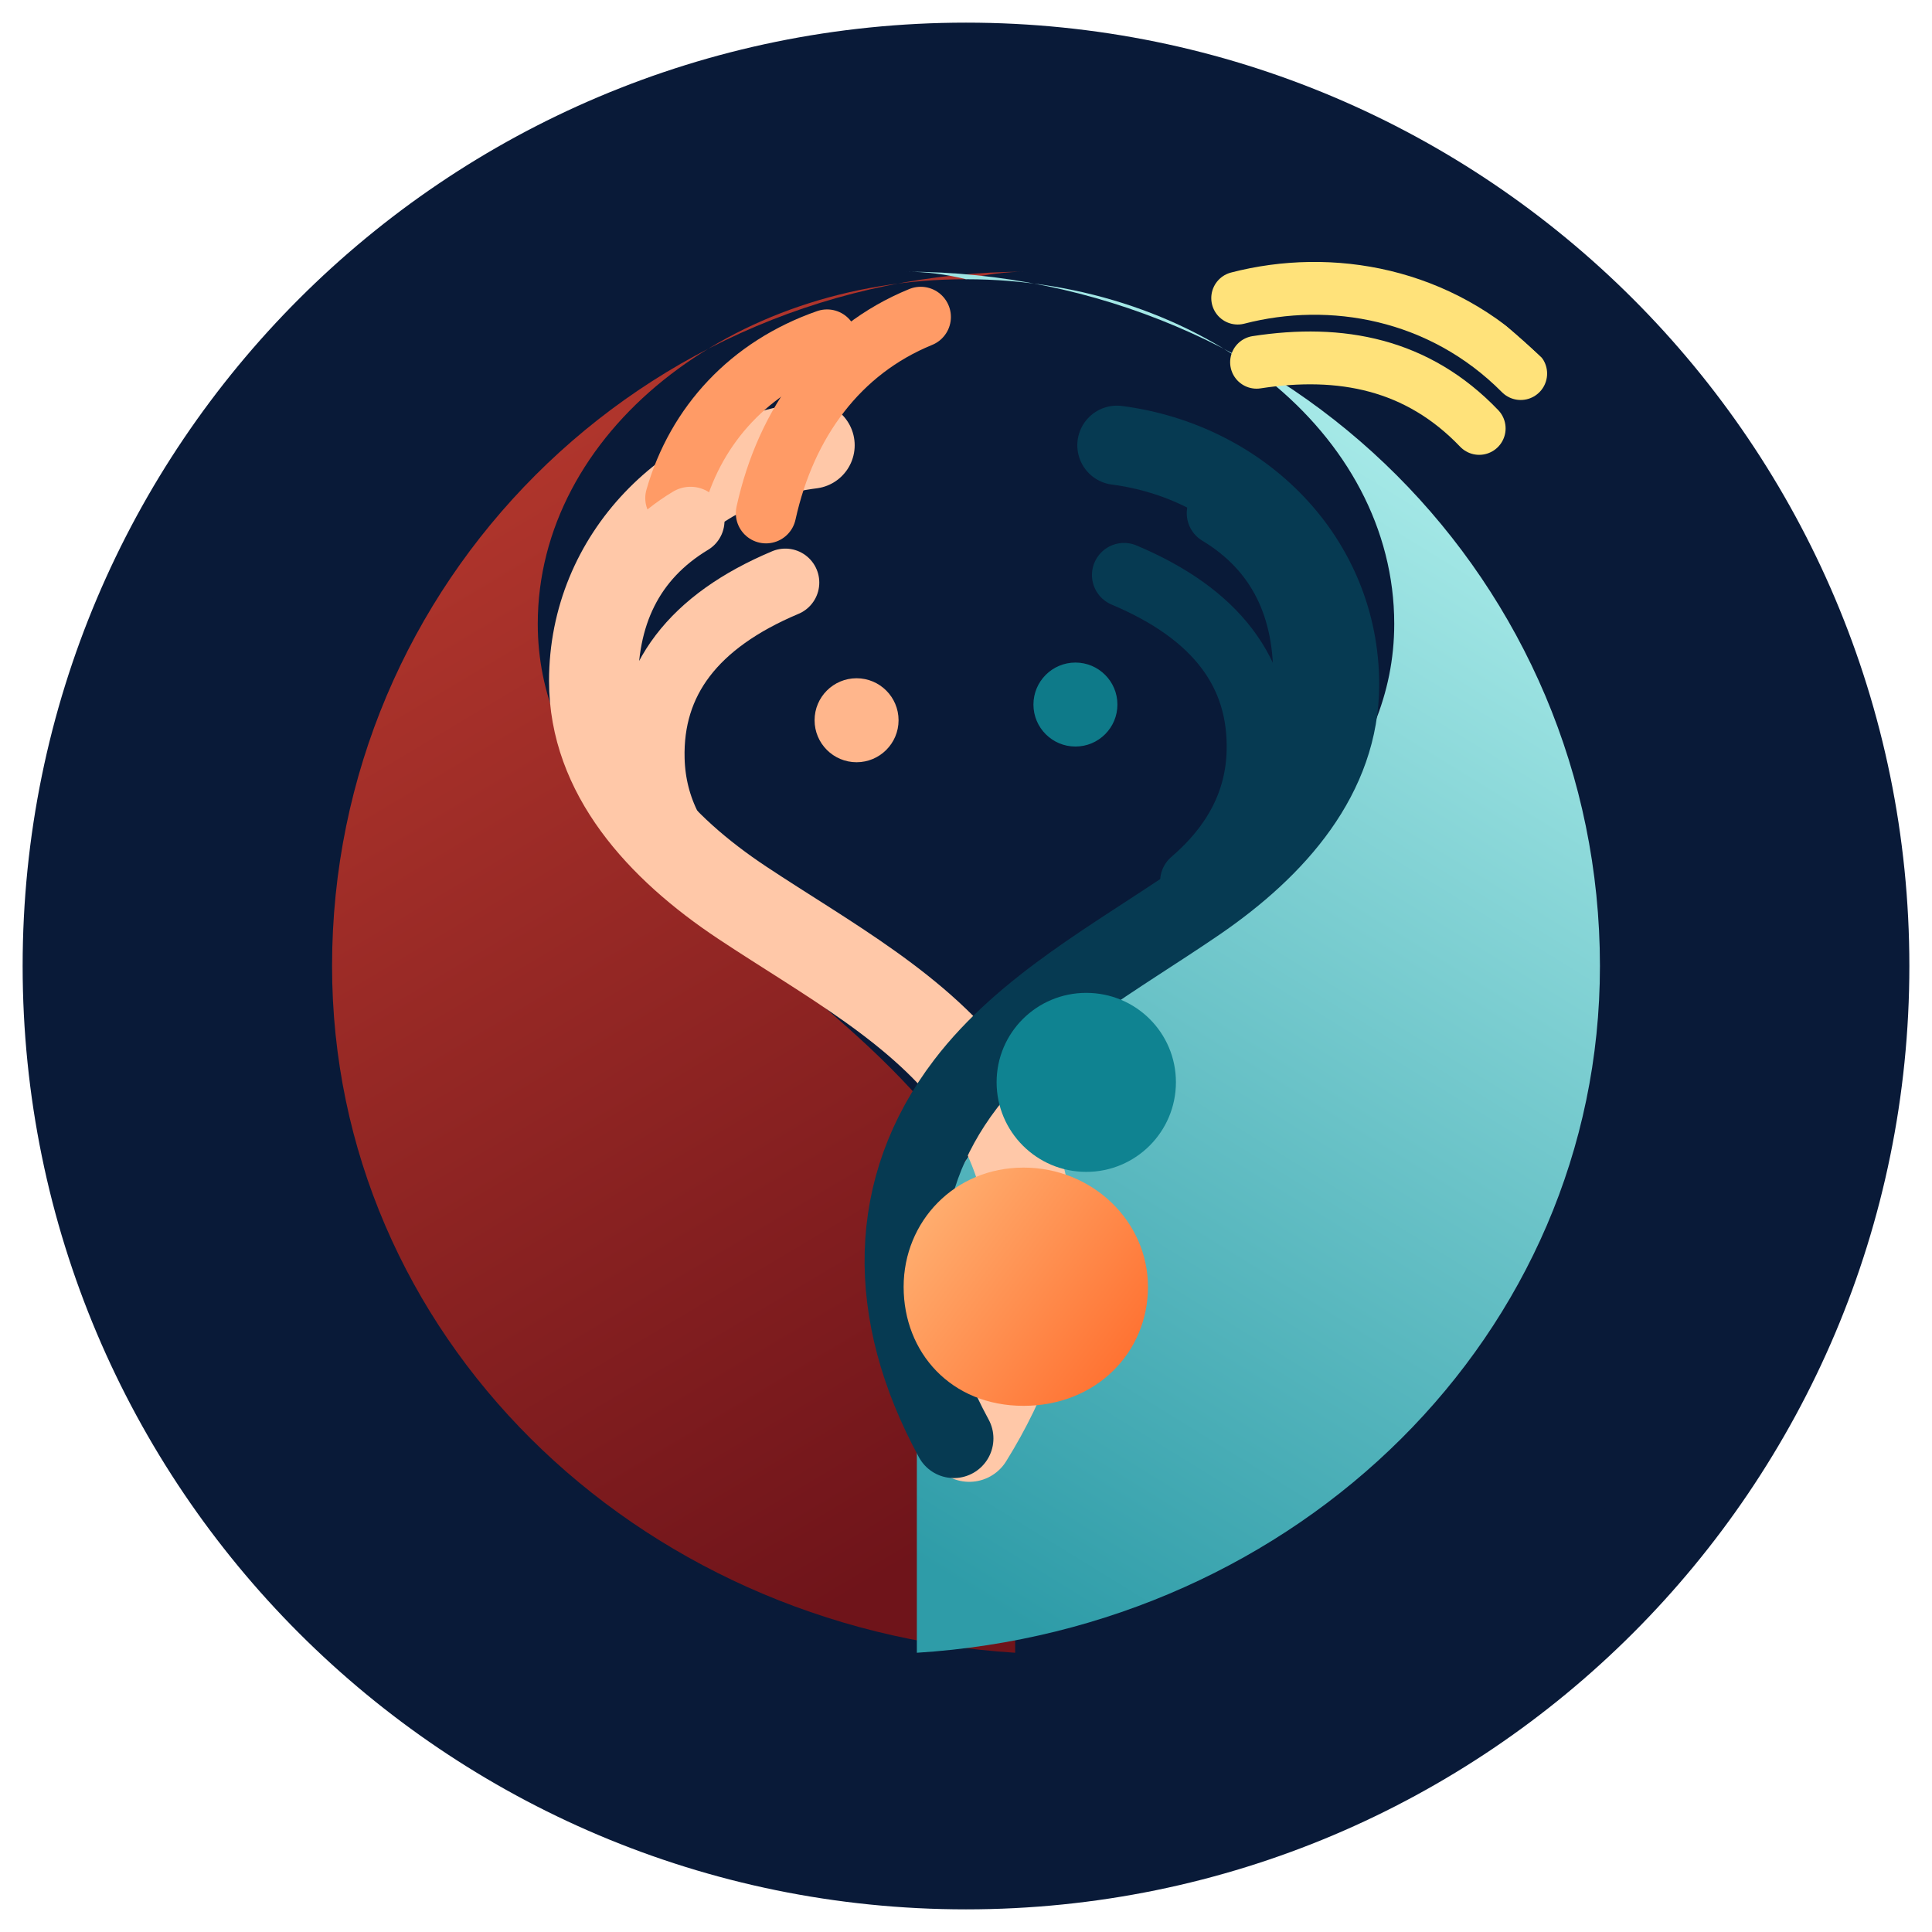
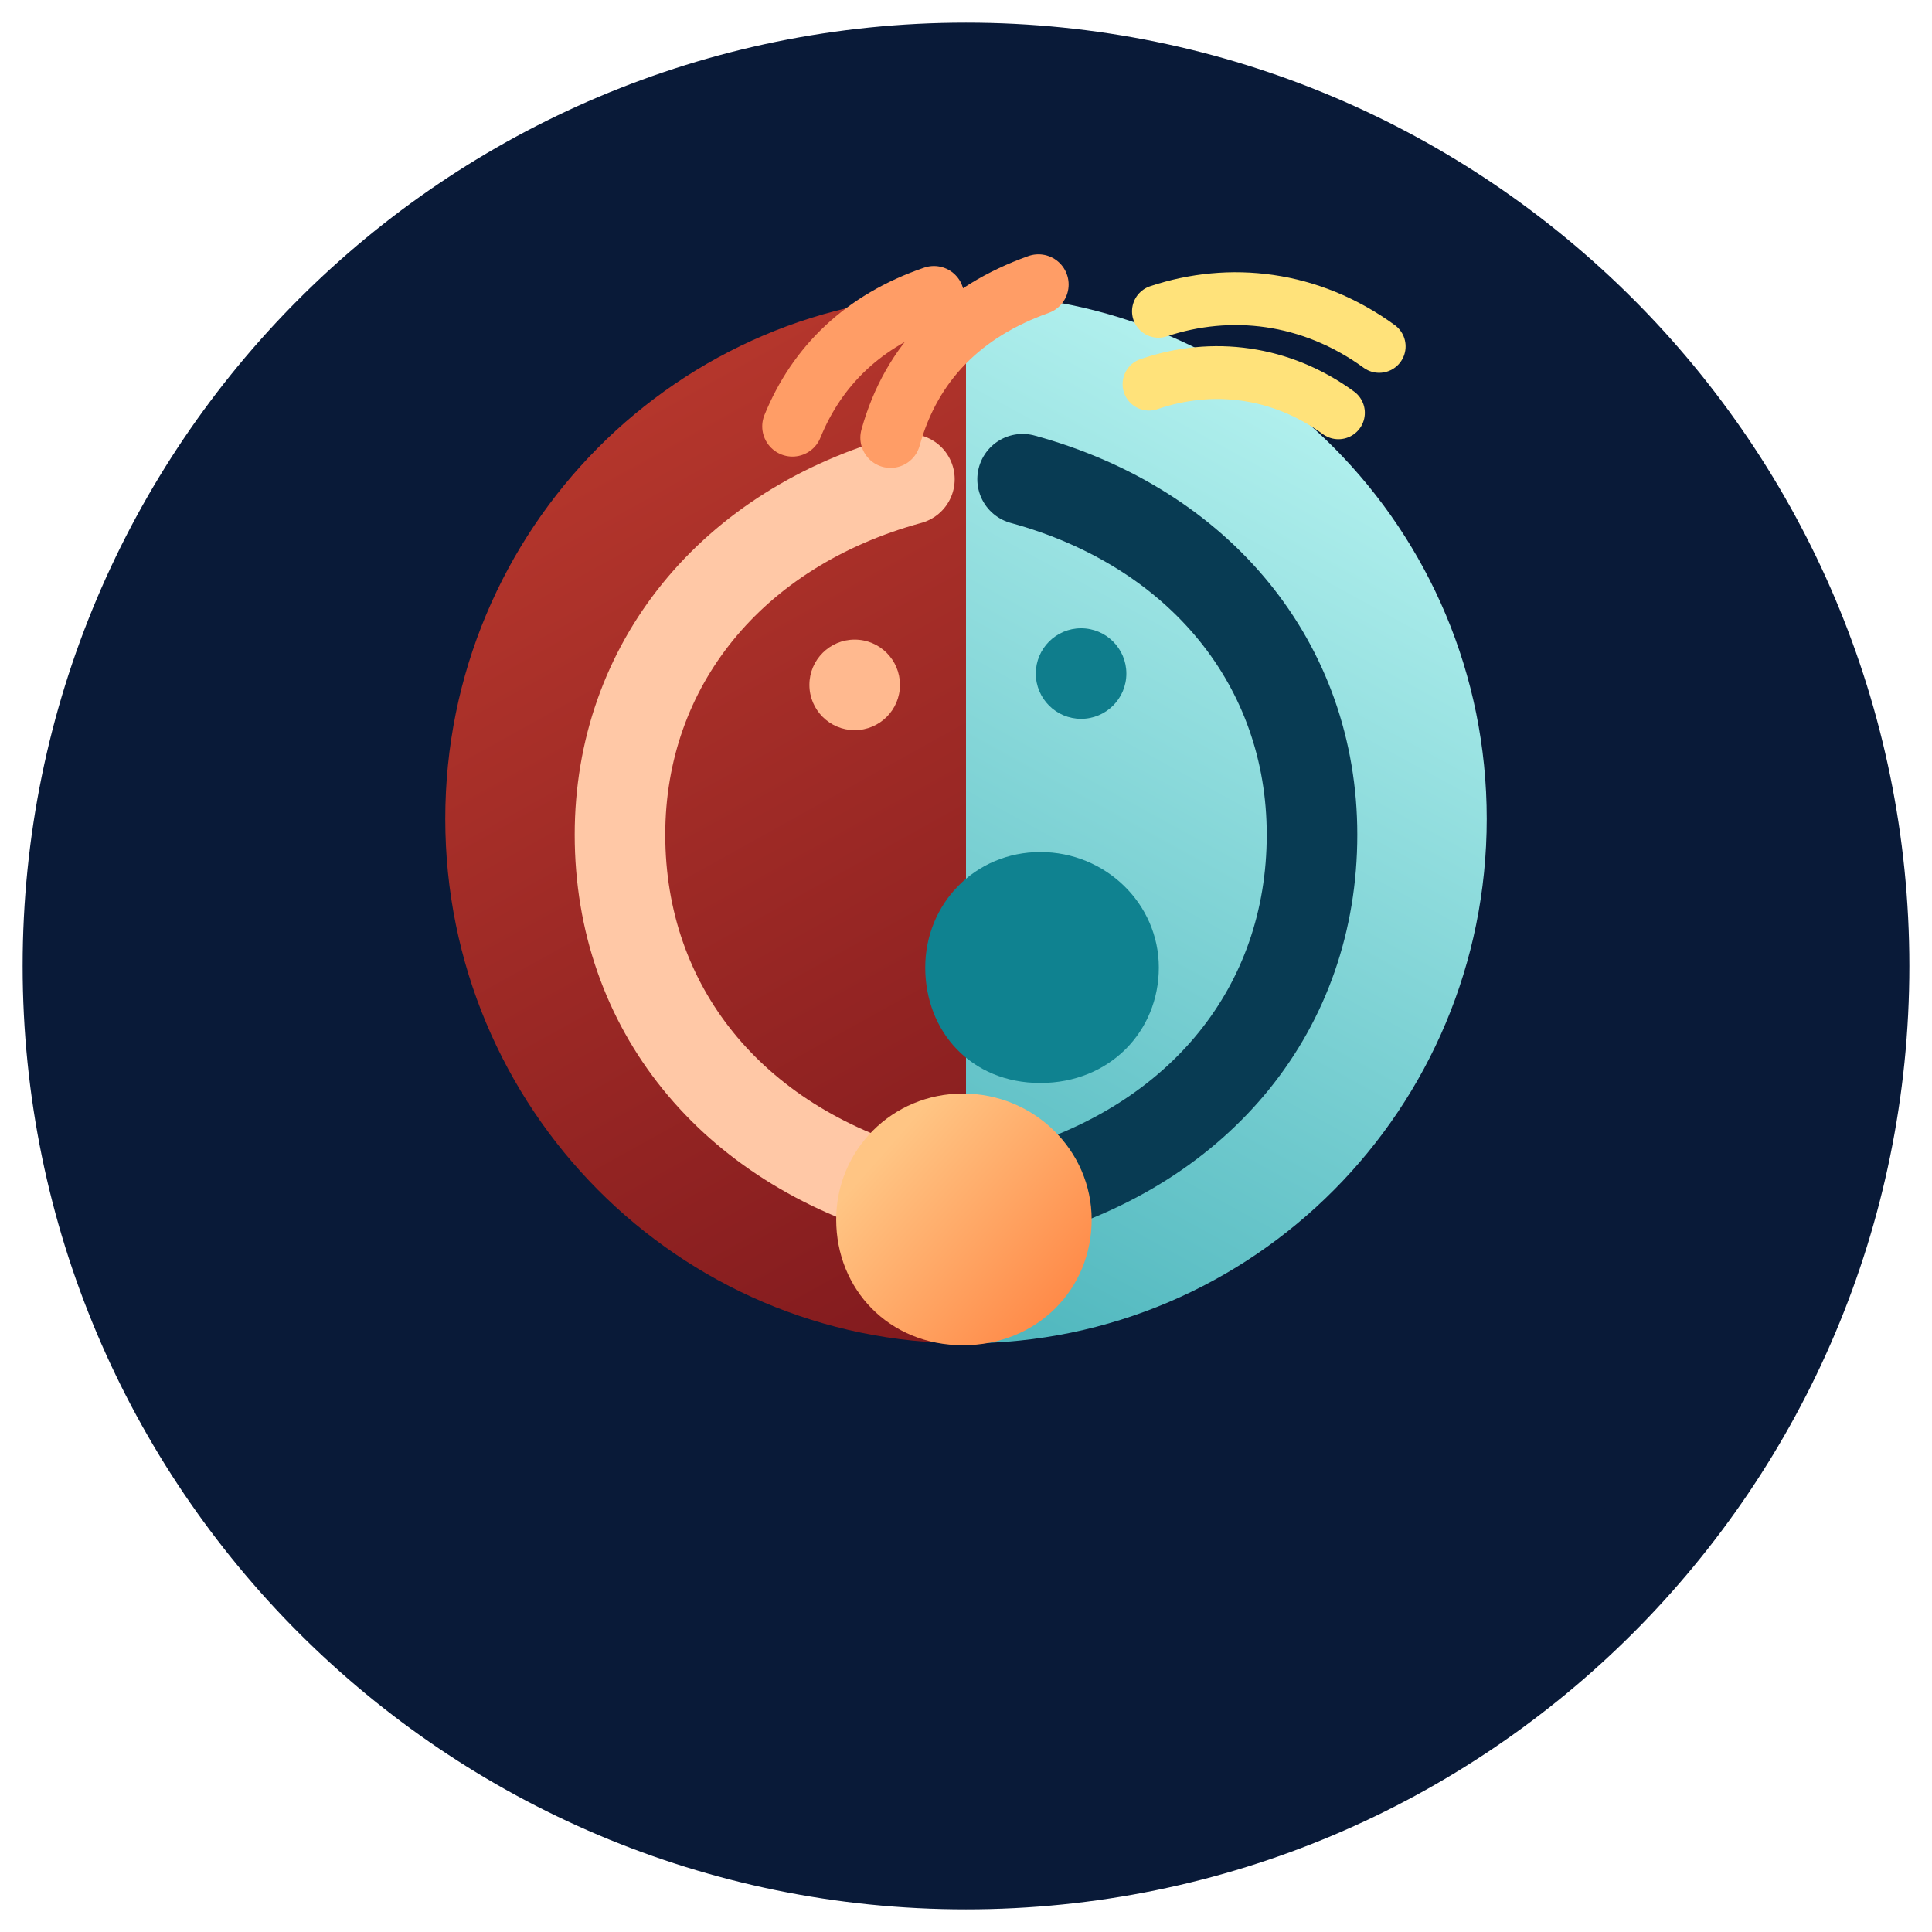
<svg xmlns="http://www.w3.org/2000/svg" width="512" height="512" viewBox="0 0 512 512" fill="none">
  <defs>
-     <linearGradient id="devilBg" x1="98" y1="104" x2="272" y2="396" gradientUnits="userSpaceOnUse">
-       <stop stop-color="#B7392E" />
-       <stop offset="1" stop-color="#6F141A" />
+     <linearGradient id="devilFill" x1="122" y1="112" x2="280" y2="396" gradientUnits="userSpaceOnUse">
+       <stop stop-color="#B8382D" />
+       <stop offset="1" stop-color="#78151B" />
    </linearGradient>
-     <linearGradient id="angelBg" x1="420" y1="92" x2="228" y2="404" gradientUnits="userSpaceOnUse">
-       <stop stop-color="#B8F5F1" />
-       <stop offset="1" stop-color="#2E9CA8" />
+     <linearGradient id="angelFill" x1="392" y1="112" x2="232" y2="404" gradientUnits="userSpaceOnUse">
+       <stop stop-color="#B8F4F1" />
+       <stop offset="1" stop-color="#39AAB3" />
    </linearGradient>
-     <linearGradient id="spark" x1="215" y1="318" x2="292" y2="375" gradientUnits="userSpaceOnUse">
-       <stop stop-color="#FFC587" />
-       <stop offset="1" stop-color="#FF6F2F" />
+     <linearGradient id="ember" x1="214" y1="328" x2="280" y2="386" gradientUnits="userSpaceOnUse">
+       <stop stop-color="#FFC584" />
+       <stop offset="1" stop-color="#FF7230" />
    </linearGradient>
  </defs>
  <circle cx="256" cy="256" r="236" fill="#091A38" />
-   <g clip-path="url(#clip0)">
-     <path d="M256 74C193.48 74 142.512 114.864 142.512 165.328C142.512 203.056 172.384 228.624 203.968 254.784C236.192 281.456 269.024 308.672 269.024 350.848V438C168.032 431.664 88 353.648 88 256C88 154.416 170.416 72 272 72C266.704 72 261.344 72.672 256 74Z" fill="url(#devilBg)" />
-     <path d="M256 74C318.52 74 369.488 114.864 369.488 165.328C369.488 203.056 339.616 228.624 308.032 254.784C275.808 281.456 242.976 308.672 242.976 350.848V438C343.968 431.664 424 353.648 424 256C424 154.416 341.584 72 240 72C245.296 72 250.656 72.672 256 74Z" fill="url(#angelBg)" />
-     <path d="M215 118C182.712 122.064 157 147.568 157 180.48C157 204.928 174.504 224.48 196.712 239.232C218.92 253.984 244.032 267.312 259.312 288.48C279.4 316.272 276.768 349.2 256.864 381.2" stroke="#FFC8A8" stroke-width="23" stroke-linecap="round" stroke-linejoin="round" />
-     <path d="M296 118C329.16 122.336 355 148.184 355 181.408C355 205.44 338.448 224.512 317.2 239.056C295.952 253.6 271.56 266.728 255.88 287.28C234.96 314.696 234.56 347.736 252.768 381.2" stroke="#063A52" stroke-width="21" stroke-linecap="round" stroke-linejoin="round" />
-     <path d="M179 132C184.584 112.456 198.704 97.136 219.176 90" stroke="#FF9B66" stroke-width="16" stroke-linecap="round" />
-     <path d="M203 136C208.344 111.768 222.36 92.84 244 84" stroke="#FF9B66" stroke-width="16" stroke-linecap="round" />
-     <path d="M333 96C355.336 92.552 375.64 96.432 392 113.536" stroke="#FFE27A" stroke-width="14" stroke-linecap="round" />
-     <path d="M328 79C352.728 72.6 381.776 77.64 403 99" stroke="#FFE27A" stroke-width="14" stroke-linecap="round" />
-     <path d="M323 136C338.944 145.616 346.48 160.992 345.88 181.36C345.28 201.728 335.304 219.664 315.952 233.552C327.336 223.76 333.208 212.32 333.568 199.232C334.136 178.248 322.24 162.632 297.88 152.384" stroke="#063A52" stroke-width="17" stroke-linecap="round" stroke-linejoin="round" />
-     <path d="M183 138C167.056 147.616 159.52 162.992 160.12 183.36C160.72 203.728 170.696 221.664 190.048 235.552C178.664 225.76 172.792 214.32 172.432 201.232C171.864 180.248 183.76 164.632 208.12 154.384" stroke="#FFC8A8" stroke-width="18" stroke-linecap="round" stroke-linejoin="round" />
-     <path d="M227 202C233.144 202 238.128 197.016 238.128 190.872C238.128 184.728 233.144 179.744 227 179.744C220.856 179.744 215.872 184.728 215.872 190.872C215.872 197.016 220.856 202 227 202Z" fill="#FFB68C" />
-     <path d="M285 197.84C291.144 197.84 296.128 192.856 296.128 186.712C296.128 180.568 291.144 175.584 285 175.584C278.856 175.584 273.872 180.568 273.872 186.712C273.872 192.856 278.856 197.84 285 197.84Z" fill="#0E7A89" />
-     <path d="M239.472 341.032C239.472 323.624 253.04 309.424 271.248 309.424C289.456 309.424 304.224 323.624 304.224 341.032C304.224 358.44 290.464 372.56 271.248 372.56C252.032 372.56 239.472 358.44 239.472 341.032Z" fill="url(#spark)" />
-     <path d="M264.112 286.8C264.112 273.68 274.752 263.12 287.872 263.12C300.992 263.12 311.632 273.68 311.632 286.8C311.632 299.92 300.992 310.56 287.872 310.56C274.752 310.56 264.112 299.92 264.112 286.8Z" fill="#0F8391" />
+   <g clip-path="url(#clip0_1)">
+     <path d="M256 78C179.785 78 118 140.232 118 217C118 293.768 179.785 356 256 356V78Z" fill="url(#devilFill)" />
+     <path d="M256 78C332.215 78 394 140.232 394 217C394 293.768 332.215 356 256 356V78Z" fill="url(#angelFill)" />
+     <path d="M241 127C193.8 139.9 164.3 176.3 164.3 221.2C164.3 267.1 193.8 303.2 241 316.5" stroke="#FFC8A6" stroke-width="24" stroke-linecap="round" stroke-linejoin="round" />
+     <path d="M271 127C318.2 139.9 347.7 176.3 347.7 221.2C347.7 267.1 318.2 303.2 271 316.5" stroke="#083B53" stroke-width="24" stroke-linecap="round" stroke-linejoin="round" />
+     <path d="M210 113C216.5 97 228.8 84.9 247.5 78.5" stroke="#FF9D66" stroke-width="16" stroke-linecap="round" />
+     <path d="M236 116C241.6 95.8 255.3 82.5 275.2 75.4" stroke="#FF9D66" stroke-width="16" stroke-linecap="round" />
+     <path d="M307 82.5C325.9 76.2 347.2 78.5 365.5 91.8" stroke="#FFE27A" stroke-width="14" stroke-linecap="round" />
+     <path d="M304.5 101.8C321.4 96 339.6 98.4 354.7 109.4" stroke="#FFE27A" stroke-width="14" stroke-linecap="round" />
+     <path d="M226.5 193.5C233.127 193.5 238.5 188.127 238.5 181.5C238.5 174.873 233.127 169.5 226.5 169.5C219.873 169.5 214.5 174.873 214.5 181.5C214.5 188.127 219.873 193.5 226.5 193.5Z" fill="#FFB98F" />
+     <path d="M286.5 190.5C293.127 190.5 298.5 185.127 298.5 178.5C298.5 171.873 293.127 166.5 286.5 166.5C279.873 166.5 274.5 171.873 274.5 178.5C274.5 185.127 279.873 190.5 286.5 190.5Z" fill="#0F7D8C" />
+     <path d="M245.2 256.4C245.2 239.5 258.4 225.8 275.7 225.8C293 225.8 307.1 239.5 307.1 256.4C307.1 273.3 294.1 287 275.7 287C257.3 287 245.2 273.3 245.2 256.4Z" fill="#0F8290" />
+     <path d="M221.6 323.2C221.6 304.8 236.4 289.8 255.2 289.8C274 289.8 289.3 304.8 289.3 323.2C289.3 341.6 274.9 356.5 255.2 356.5C235.5 356.5 221.6 341.6 221.6 323.2Z" fill="url(#ember)" />
  </g>
  <circle cx="256" cy="256" r="236" stroke="#091A38" stroke-width="28" />
  <defs>
-     <clipPath id="clip0">
+     <clipPath id="clip0_1">
      <circle cx="256" cy="256" r="222" />
    </clipPath>
  </defs>
</svg>
